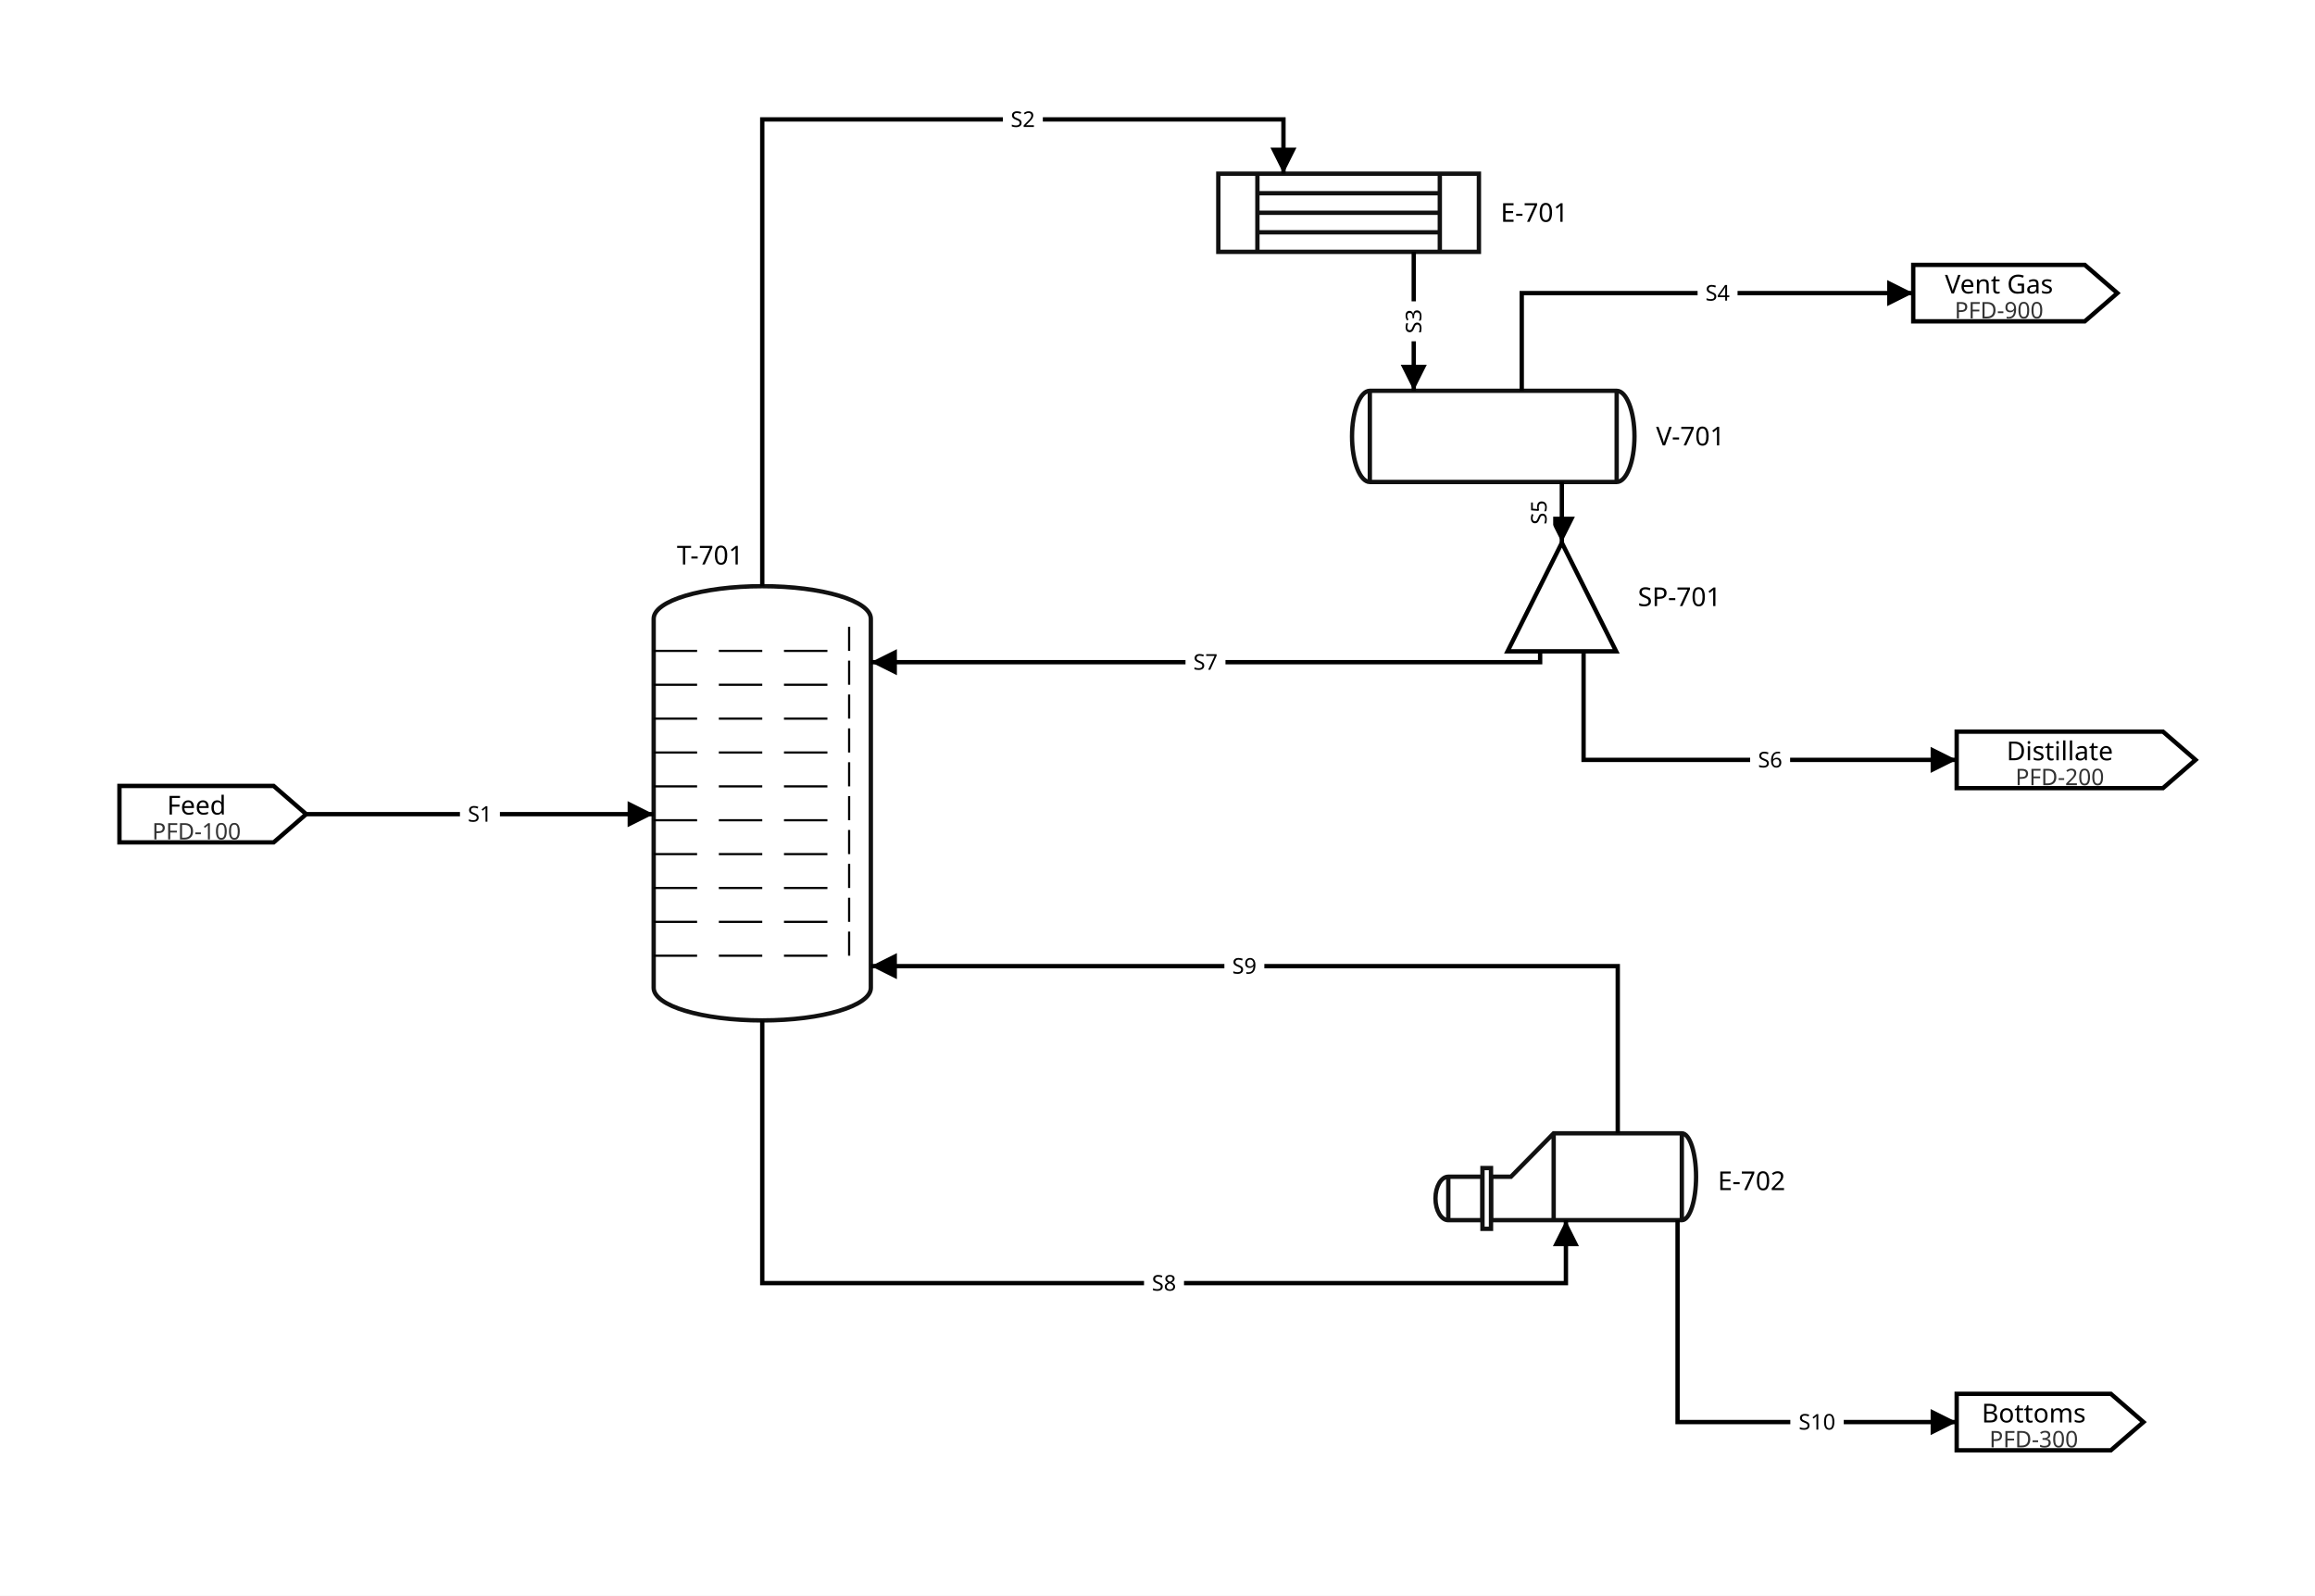
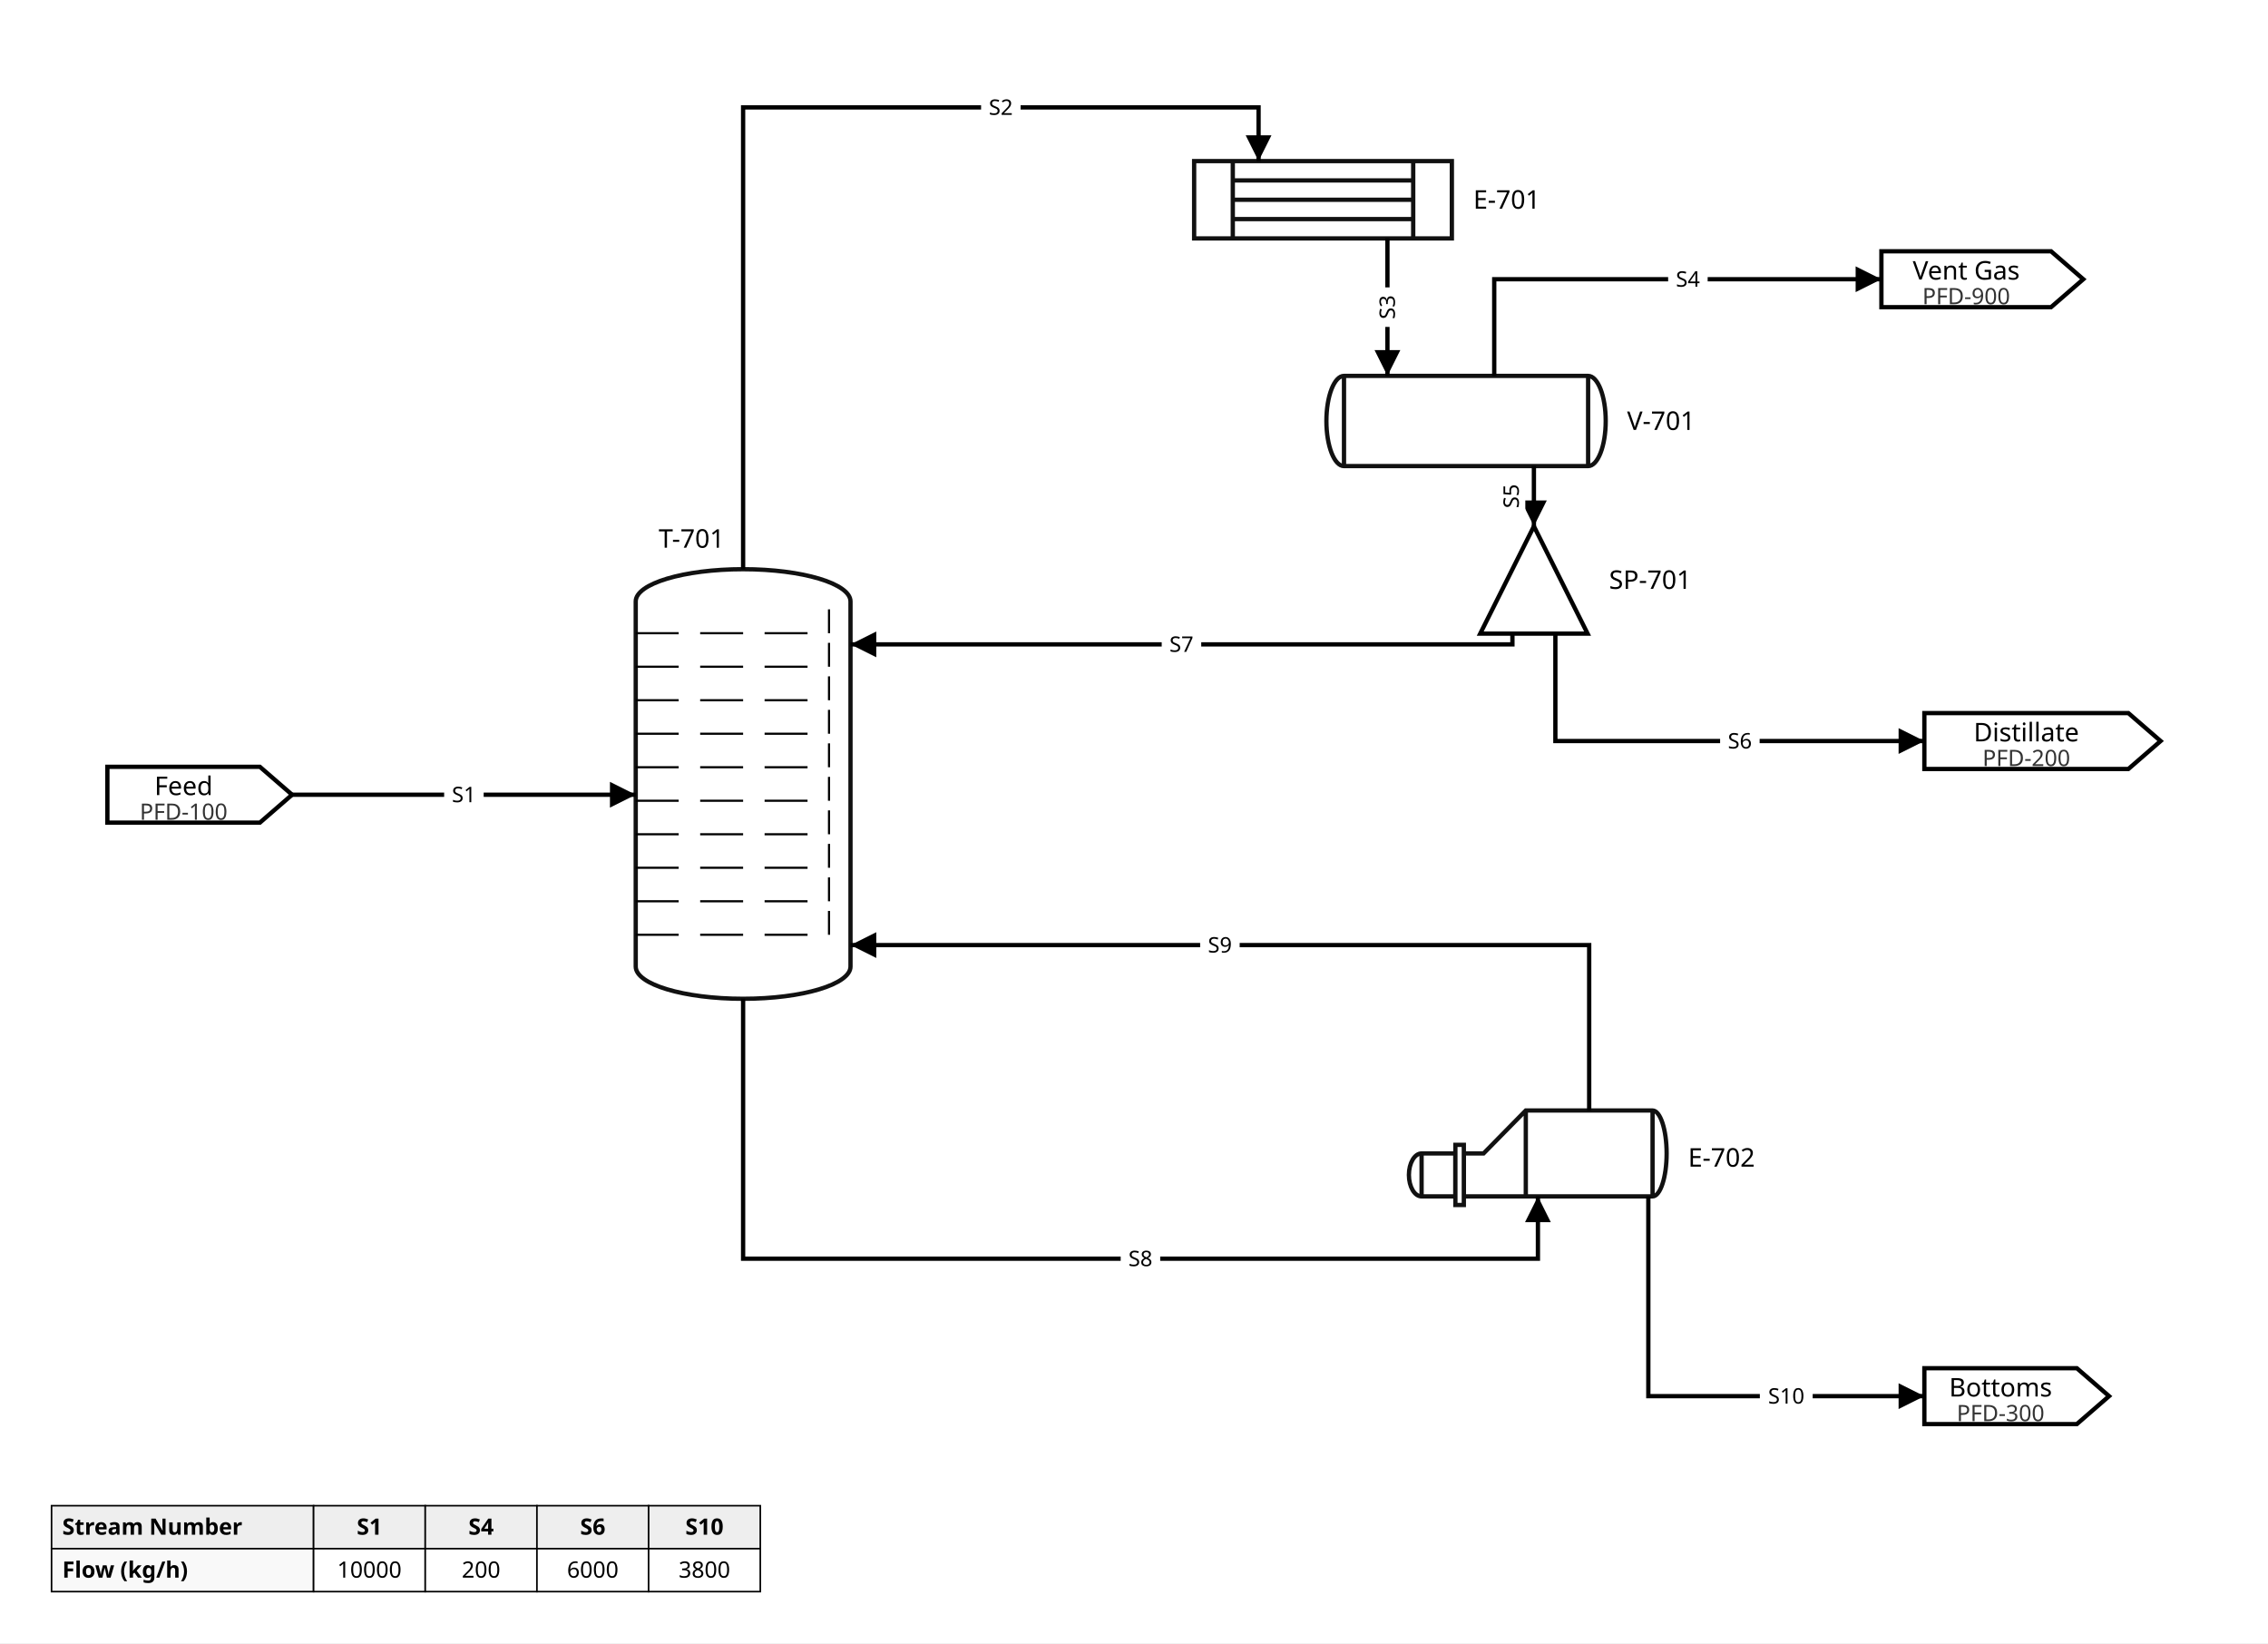
- <svg xmlns="http://www.w3.org/2000/svg" width="1066" height="735" viewBox="-1.0 -10.0 1066.0 735.0">
-   <rect x="-1.0" y="-10.0" width="1066.0" height="735.0" fill="white" />
+ <svg xmlns="http://www.w3.org/2000/svg" width="1056" height="765" viewBox="4.0 -5.0 1056.0 765.0">
+   <rect x="4.0" y="-5.0" width="1056.0" height="765.0" fill="white" />
+   <g id="stream_table">
+     <rect x="28.0" y="696.0" width="122.0" height="20.0" fill="#eee" stroke="black" stroke-width="0.75" />
+     <text x="33.0" y="709.5" font-family="sans-serif" font-size="10.5" font-weight="bold" text-anchor="start">Stream Number</text>
+     <rect x="150.0" y="696.0" width="52.0" height="20.0" fill="#eee" stroke="black" stroke-width="0.75" />
+     <text x="176.0" y="709.5" font-family="sans-serif" font-size="10.5" font-weight="bold" text-anchor="middle">S1</text>
+     <rect x="202.0" y="696.0" width="52.0" height="20.0" fill="#eee" stroke="black" stroke-width="0.75" />
+     <text x="228.0" y="709.5" font-family="sans-serif" font-size="10.5" font-weight="bold" text-anchor="middle">S4</text>
+     <rect x="254.0" y="696.0" width="52.0" height="20.0" fill="#eee" stroke="black" stroke-width="0.75" />
+     <text x="280.0" y="709.5" font-family="sans-serif" font-size="10.5" font-weight="bold" text-anchor="middle">S6</text>
+     <rect x="306.0" y="696.0" width="52.0" height="20.0" fill="#eee" stroke="black" stroke-width="0.75" />
+     <text x="332.0" y="709.5" font-family="sans-serif" font-size="10.5" font-weight="bold" text-anchor="middle">S10</text>
+     <rect x="28.0" y="716.0" width="122.0" height="20.0" fill="#f9f9f9" stroke="black" stroke-width="0.75" />
+     <text x="33.0" y="729.5" font-family="sans-serif" font-size="10.5" font-weight="bold" text-anchor="start">Flow (kg/h)</text>
+     <rect x="150.0" y="716.0" width="52.0" height="20.0" fill="white" stroke="black" stroke-width="0.75" />
+     <text x="176.0" y="729.5" font-family="sans-serif" font-size="10.5" text-anchor="middle">10000</text>
+     <rect x="202.0" y="716.0" width="52.0" height="20.0" fill="white" stroke="black" stroke-width="0.75" />
+     <text x="228.0" y="729.5" font-family="sans-serif" font-size="10.5" text-anchor="middle">200</text>
+     <rect x="254.0" y="716.0" width="52.0" height="20.0" fill="white" stroke="black" stroke-width="0.75" />
+     <text x="280.0" y="729.5" font-family="sans-serif" font-size="10.5" text-anchor="middle">6000</text>
+     <rect x="306.0" y="716.0" width="52.0" height="20.0" fill="white" stroke="black" stroke-width="0.75" />
+     <text x="332.0" y="729.5" font-family="sans-serif" font-size="10.5" text-anchor="middle">3800</text>
+   </g>
  <defs>
    <marker id="arrow_black" viewBox="0 0 10 10" refX="10" refY="5" markerWidth="12" markerHeight="12" markerUnits="userSpaceOnUse" orient="auto-start-reverse">
      <path d="M 0 0 L 10 5 L 0 10 z" fill="black" />
    </marker>
    <symbol id="sym_column_c80fa54e4" viewBox="0 0 100.0 200.0" overflow="visible">
      <path d="M 0 15 A 50 15 0 0 1 50 0 A 50 15 0 0 1 100 15 L 100 185 A 50 15 0 0 1 50 200 A 50 15 0 0 1 0 185 Z" fill="white" stroke="#111" stroke-width="2" />
      <line x1="0" y1="29.8" x2="90" y2="29.8" fill="none" stroke="black" stroke-width="1" stroke-dasharray="20,10" />
      <line x1="90" y1="29.8" x2="90" y2="18.689" fill="none" stroke="black" stroke-width="1" />
      <line x1="0" y1="45.4" x2="90" y2="45.4" fill="none" stroke="black" stroke-width="1" stroke-dasharray="20,10" />
      <line x1="90" y1="45.4" x2="90" y2="34.289" fill="none" stroke="black" stroke-width="1" />
      <line x1="0" y1="61" x2="90" y2="61" fill="none" stroke="black" stroke-width="1" stroke-dasharray="20,10" />
      <line x1="90" y1="61" x2="90" y2="49.889" fill="none" stroke="black" stroke-width="1" />
      <line x1="0" y1="76.6" x2="90" y2="76.6" fill="none" stroke="black" stroke-width="1" stroke-dasharray="20,10" />
      <line x1="90" y1="76.6" x2="90" y2="65.489" fill="none" stroke="black" stroke-width="1" />
      <line x1="0" y1="92.2" x2="90" y2="92.2" fill="none" stroke="black" stroke-width="1" stroke-dasharray="20,10" />
      <line x1="90" y1="92.2" x2="90" y2="81.089" fill="none" stroke="black" stroke-width="1" />
      <line x1="0" y1="107.8" x2="90" y2="107.8" fill="none" stroke="black" stroke-width="1" stroke-dasharray="20,10" />
      <line x1="90" y1="107.8" x2="90" y2="96.689" fill="none" stroke="black" stroke-width="1" />
      <line x1="0" y1="123.4" x2="90" y2="123.4" fill="none" stroke="black" stroke-width="1" stroke-dasharray="20,10" />
      <line x1="90" y1="123.4" x2="90" y2="112.289" fill="none" stroke="black" stroke-width="1" />
      <line x1="0" y1="139" x2="90" y2="139" fill="none" stroke="black" stroke-width="1" stroke-dasharray="20,10" />
      <line x1="90" y1="139" x2="90" y2="127.889" fill="none" stroke="black" stroke-width="1" />
      <line x1="0" y1="154.6" x2="90" y2="154.6" fill="none" stroke="black" stroke-width="1" stroke-dasharray="20,10" />
      <line x1="90" y1="154.6" x2="90" y2="143.489" fill="none" stroke="black" stroke-width="1" />
      <line x1="0" y1="170.2" x2="90" y2="170.2" fill="none" stroke="black" stroke-width="1" stroke-dasharray="20,10" />
      <line x1="90" y1="170.2" x2="90" y2="159.089" fill="none" stroke="black" stroke-width="1" />
    </symbol>
    <symbol id="sym_hex_kettle_s120x44" viewBox="0 0 120 44" overflow="visible">
      <path d="M 5.902 20 L 21.639 20 L 21.639 40 L 5.902 40 A 10 5.902 90 0 1 0 30 A 10 5.902 90 0 1 5.902 20 M 25.574 20 L 34.754 20 L 54.426 0 L 113.443 0 A 20 6.557 90 0 1 120 20 A 20 6.557 90 0 1 113.443 40 L 25.574 40 Z M 5.902 20 L 5.902 40 M 54.426 0 L 54.426 40 M 113.443 0 L 113.443 40" fill="white" stroke="#111" stroke-width="2" />
      <rect x="21.639" y="16" width="3.934" height="28" fill="white" stroke="#111" stroke-width="2" />
    </symbol>
    <symbol id="sym_hex_straight_tubes_s120x36" viewBox="0 0 100.0 30.0" overflow="visible">
      <rect x="0.0" y="0.0" width="100.0" height="30.0" fill="white" stroke="#111" stroke-width="1.667" />
      <path d="M 15.0 0.0 L 15.0 30.0 M 85.0 0.0 L 85.0 30.0 M 85.0 7.5 L 15.0 7.5 M 85.0 15.0 L 15.0 15.0 M 85.0 22.5 L 15.0 22.5" fill="none" stroke="#111" stroke-width="1.667" />
    </symbol>
    <symbol id="sym_splitter" viewBox="0 0 50.0 50.0" overflow="visible">
      <polygon points="0,25 50,0 50,50" fill="none" stroke="black" stroke-width="2" />
    </symbol>
    <symbol id="sym_vessel_horizontal_s130x42" viewBox="0 0 130 42" overflow="visible">
      <path d="M 8.198 42 L 121.859 42 A 21 8.197 90 0 0 130.056 21 A 21 8.197 90 0 0 121.859 0 L 8.198 0 A 21 8.197 90 0 0 0.001 21 A 21 8.197 90 0 0 8.198 42 Z M 8.198 0 L 8.198 42 M 121.859 0 L 121.859 42" fill="white" stroke="#111" stroke-width="2" />
    </symbol>
  </defs>
  <g id="units">
    <polygon points="54.0,352.0 125.0,352.0 140.0,365.0 125.0,378.0 54.0,378.0" fill="transparent" stroke="black" stroke-width="2" />
    <text x="89.5" y="361.0" font-family="sans-serif" font-size="12" text-anchor="middle" dominant-baseline="middle">Feed</text>
    <text x="89.5" y="373.0" font-family="sans-serif" font-size="10.5" text-anchor="middle" dominant-baseline="middle" fill="#333">PFD-100</text>
    <use href="#sym_column_c80fa54e4" x="300" y="260" width="100.0" height="200.0" />
    <use href="#sym_hex_straight_tubes_s120x36" x="560" y="70" width="120" height="36" transform="translate(1240, 0) scale(-1, 1)" />
    <use href="#sym_vessel_horizontal_s130x42" x="621.58" y="170" width="130" height="42" />
    <polygon points="880.0,112.0 959.0,112.0 974.0,125.0 959.0,138.0 880.0,138.0" fill="transparent" stroke="black" stroke-width="2" />
    <text x="919.5" y="121.0" font-family="sans-serif" font-size="12" text-anchor="middle" dominant-baseline="middle">Vent Gas</text>
    <text x="919.5" y="133.0" font-family="sans-serif" font-size="10.5" text-anchor="middle" dominant-baseline="middle" fill="#333">PFD-900</text>
    <use href="#sym_splitter" x="693.2" y="240" width="50.0" height="50.0" transform="rotate(90, 718.2, 265)" />
    <polygon points="900.0,327.0 995.0,327.0 1010.0,340.0 995.0,353.0 900.0,353.0" fill="transparent" stroke="black" stroke-width="2" />
    <text x="947.5" y="336.0" font-family="sans-serif" font-size="12" text-anchor="middle" dominant-baseline="middle">Distillate</text>
    <text x="947.5" y="348.0" font-family="sans-serif" font-size="10.5" text-anchor="middle" dominant-baseline="middle" fill="#333">PFD-200</text>
    <use href="#sym_hex_kettle_s120x44" x="660" y="512" width="120" height="44" />
    <polygon points="900.0,632.0 971.0,632.0 986.0,645.0 971.0,658.0 900.0,658.0" fill="transparent" stroke="black" stroke-width="2" />
    <text x="935.5" y="641.0" font-family="sans-serif" font-size="12" text-anchor="middle" dominant-baseline="middle">Bottoms</text>
    <text x="935.5" y="653.0" font-family="sans-serif" font-size="10.5" text-anchor="middle" dominant-baseline="middle" fill="#333">PFD-300</text>
  </g>
  <g id="streams">
    <path d="M 140.0,365.0 L 300.0,365.0" fill="none" stroke="black" stroke-width="2" marker-end="url(#arrow_black)" />
    <path d="M 350.0,260.0 L 350.0,45.0 L 590.0,45.0 L 590.0,70.0" fill="none" stroke="black" stroke-width="2" marker-end="url(#arrow_black)" />
    <path d="M 650.0,106.0 L 650.0,170.0" fill="none" stroke="black" stroke-width="2" marker-end="url(#arrow_black)" />
    <path d="M 699.727,170.0 L 699.727,125.0 L 880.0,125.0" fill="none" stroke="black" stroke-width="2" marker-end="url(#arrow_black)" />
    <path d="M 718.197,212.0 L 718.197,240.0" fill="none" stroke="black" stroke-width="2" marker-end="url(#arrow_black)" />
    <path d="M 728.197,290.0 L 728.197,340.0 L 900.0,340.0" fill="none" stroke="black" stroke-width="2" marker-end="url(#arrow_black)" />
    <path d="M 708.197,290.0 L 708.197,295.0 L 400.0,295.0" fill="none" stroke="black" stroke-width="2" marker-end="url(#arrow_black)" />
    <path d="M 350.0,460.0 L 350.0,581.0 L 720.066,581.0 L 720.066,552.0" fill="none" stroke="black" stroke-width="2" marker-end="url(#arrow_black)" />
    <path d="M 743.934,512.0 L 743.934,435.0 L 400.0,435.0" fill="none" stroke="black" stroke-width="2" marker-end="url(#arrow_black)" />
    <path d="M 771.475,552.0 L 771.475,645.0 L 900.0,645.0" fill="none" stroke="black" stroke-width="2" marker-end="url(#arrow_black)" />
    <rect x="210.8" y="358.5" width="18.4" height="13.0" fill="white" />
    <text x="220.0" y="365.0" font-family="sans-serif" font-size="10" text-anchor="middle" dominant-baseline="middle" fill="black">S1</text>
    <rect x="460.8" y="38.5" width="18.4" height="13.0" fill="white" />
    <text x="470.0" y="45.0" font-family="sans-serif" font-size="10" text-anchor="middle" dominant-baseline="middle" fill="black">S2</text>
    <rect x="643.5" y="128.8" width="13.0" height="18.4" fill="white" />
    <text x="650.0" y="138.0" font-family="sans-serif" font-size="10" text-anchor="middle" dominant-baseline="middle" fill="black" transform="rotate(-90, 650.0, 138.0)">S3</text>
    <rect x="780.7" y="118.5" width="18.4" height="13.0" fill="white" />
    <text x="789.9" y="125.0" font-family="sans-serif" font-size="10" text-anchor="middle" dominant-baseline="middle" fill="black">S4</text>
    <rect x="701.2" y="216.8" width="13.0" height="18.4" fill="white" />
    <text x="707.7" y="226.0" font-family="sans-serif" font-size="10" text-anchor="middle" dominant-baseline="middle" fill="black" transform="rotate(-90, 707.7, 226.0)">S5</text>
    <rect x="804.9" y="333.5" width="18.4" height="13.0" fill="white" />
    <text x="814.1" y="340.0" font-family="sans-serif" font-size="10" text-anchor="middle" dominant-baseline="middle" fill="black">S6</text>
    <rect x="544.9" y="288.5" width="18.4" height="13.0" fill="white" />
    <text x="554.1" y="295.0" font-family="sans-serif" font-size="10" text-anchor="middle" dominant-baseline="middle" fill="black">S7</text>
    <rect x="525.8" y="574.5" width="18.4" height="13.0" fill="white" />
    <text x="535.0" y="581.0" font-family="sans-serif" font-size="10" text-anchor="middle" dominant-baseline="middle" fill="black">S8</text>
    <rect x="562.8" y="428.5" width="18.4" height="13.0" fill="white" />
    <text x="572.0" y="435.0" font-family="sans-serif" font-size="10" text-anchor="middle" dominant-baseline="middle" fill="black">S9</text>
    <rect x="823.4" y="638.5" width="24.6" height="13.0" fill="white" />
    <text x="835.7" y="645.0" font-family="sans-serif" font-size="10" text-anchor="middle" dominant-baseline="middle" fill="black">S10</text>
  </g>
  <g id="unit_labels">
    <rect x="305.5" y="238.0" width="41.0" height="15.0" fill="white" />
    <text x="326.0" y="250" font-family="sans-serif" font-size="12" text-anchor="middle" dominant-baseline="baseline">T-701</text>
    <rect x="690.0" y="80.5" width="41.0" height="15.0" fill="white" />
    <text x="690" y="88.0" font-family="sans-serif" font-size="12" text-anchor="start" dominant-baseline="middle">E-701</text>
    <rect x="761.6" y="183.5" width="41.0" height="15.0" fill="white" />
    <text x="761.585" y="191.0" font-family="sans-serif" font-size="12" text-anchor="start" dominant-baseline="middle">V-701</text>
    <rect x="753.2" y="257.5" width="47.6" height="15.0" fill="white" />
    <text x="753.197" y="265.0" font-family="sans-serif" font-size="12" text-anchor="start" dominant-baseline="middle">SP-701</text>
    <rect x="790.0" y="526.5" width="41.0" height="15.0" fill="white" />
    <text x="790" y="534.0" font-family="sans-serif" font-size="12" text-anchor="start" dominant-baseline="middle">E-702</text>
  </g>
</svg>
